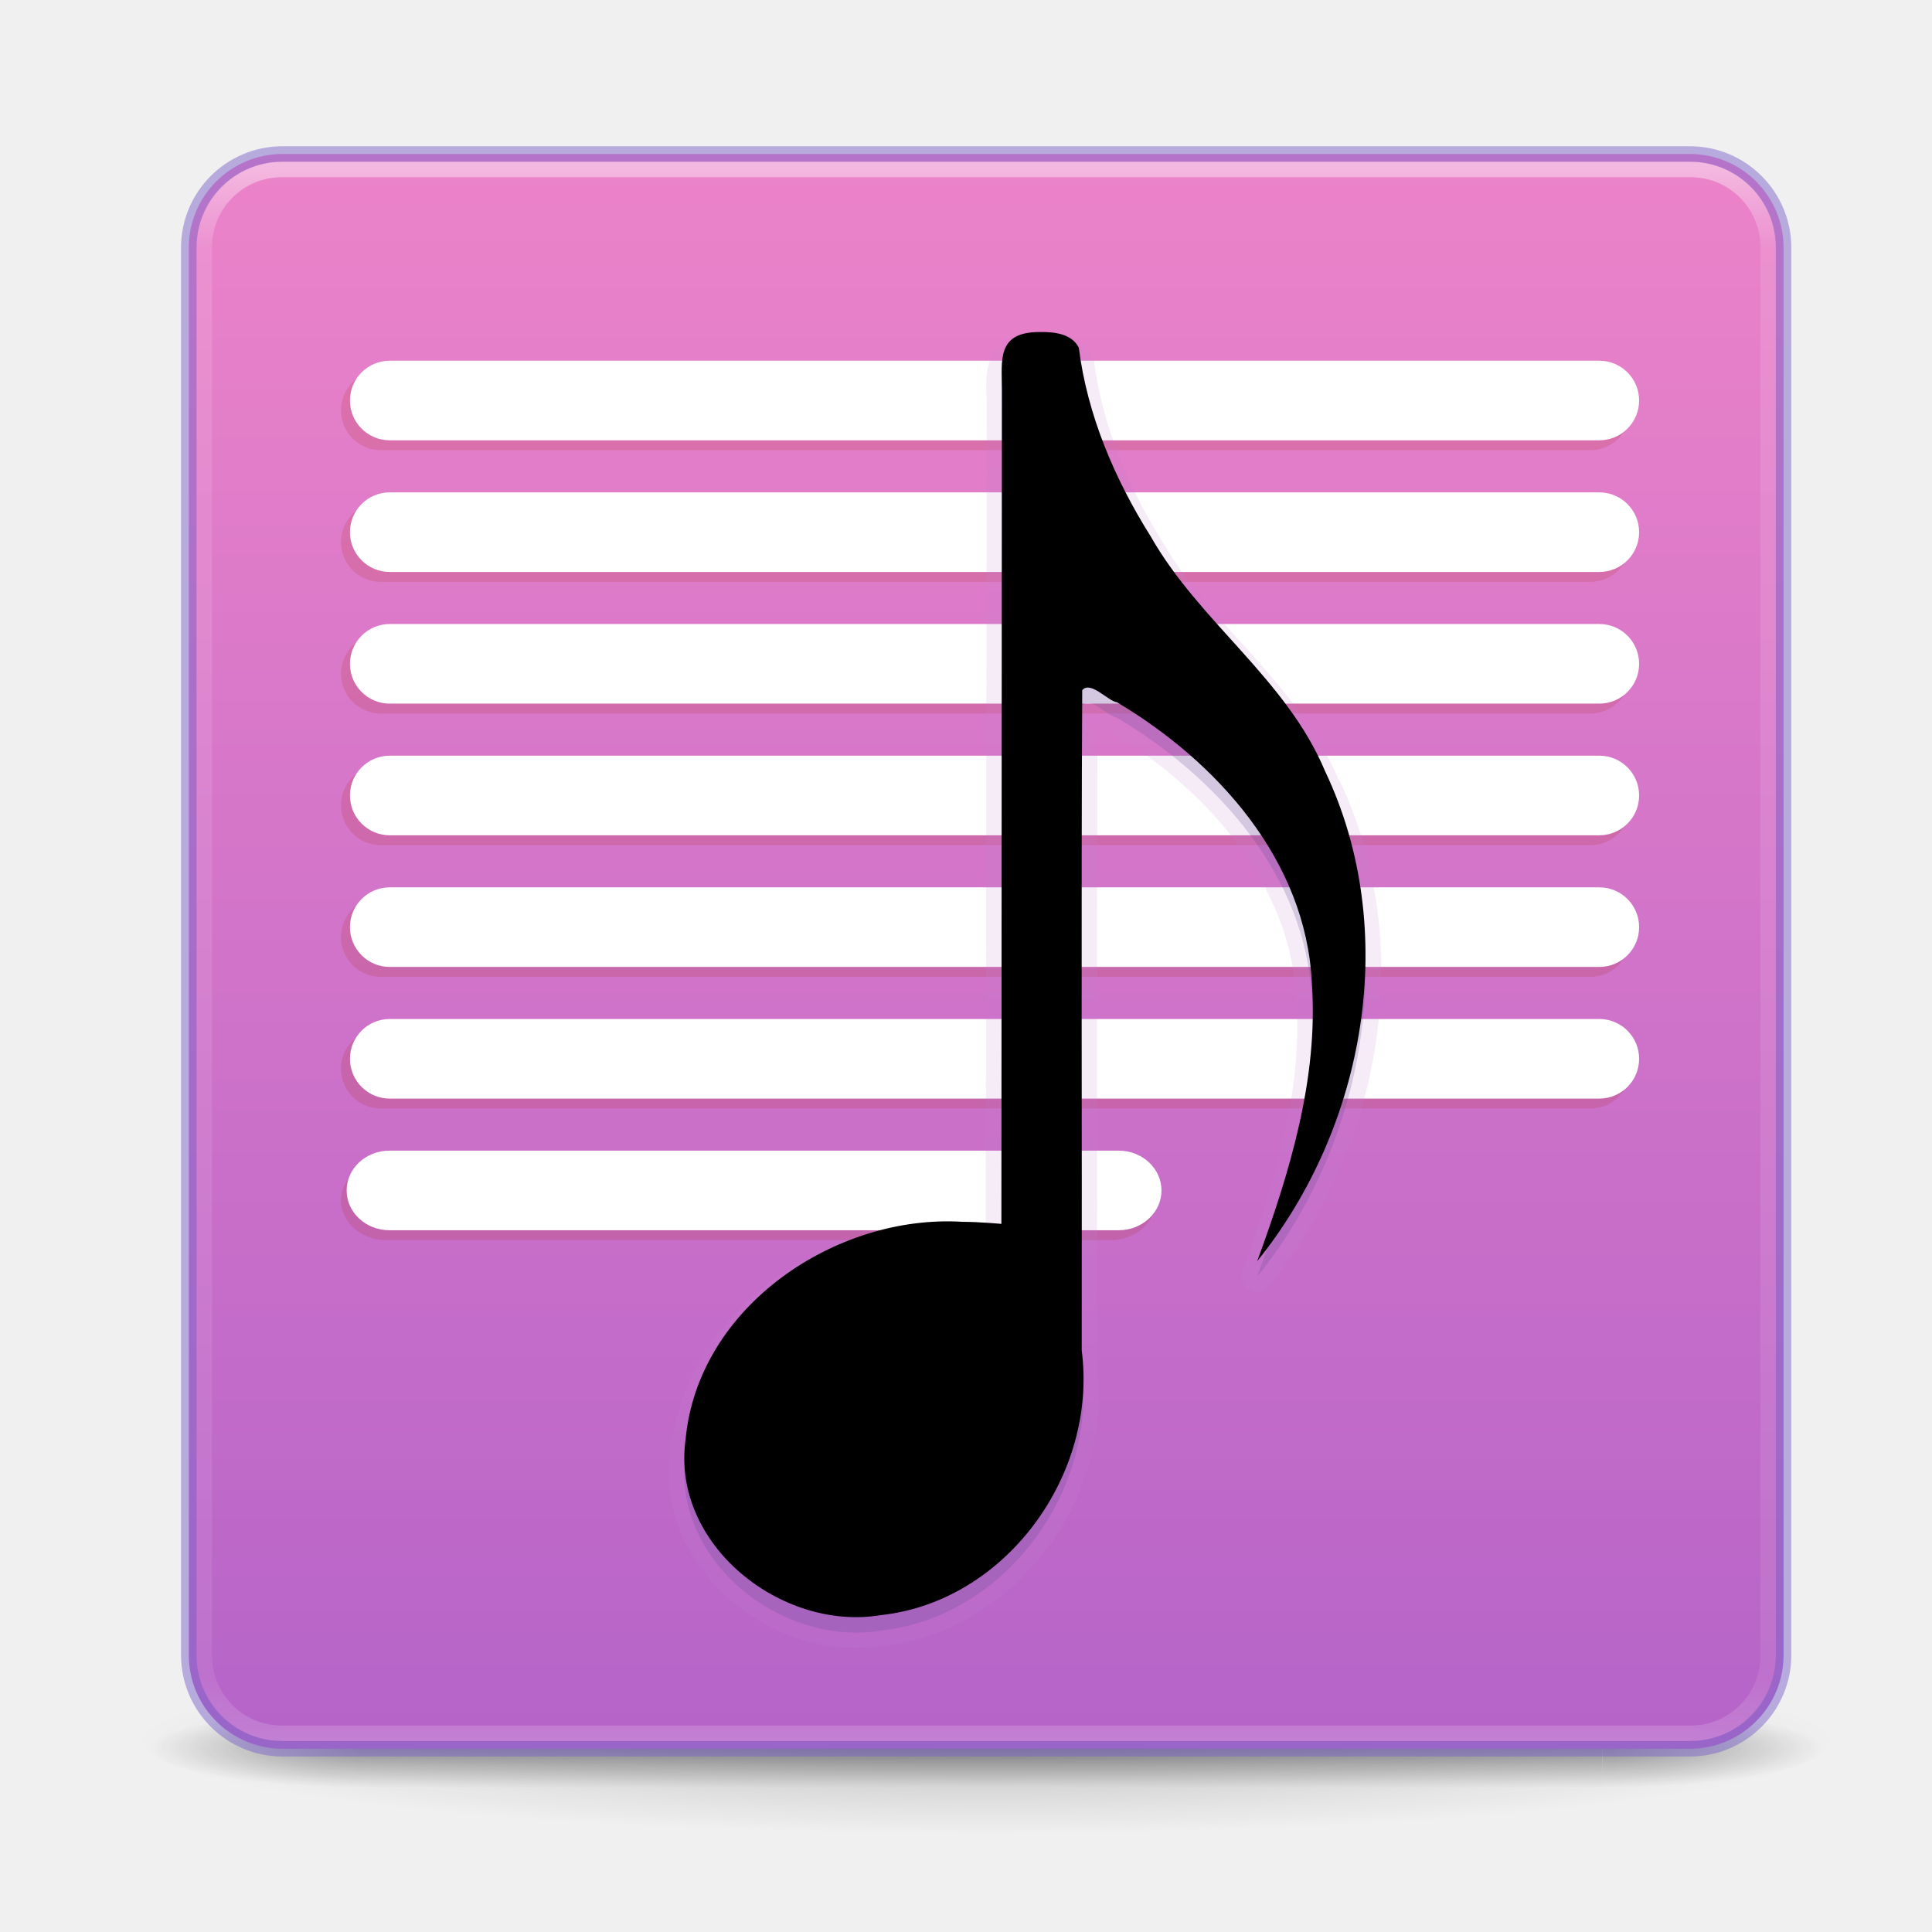
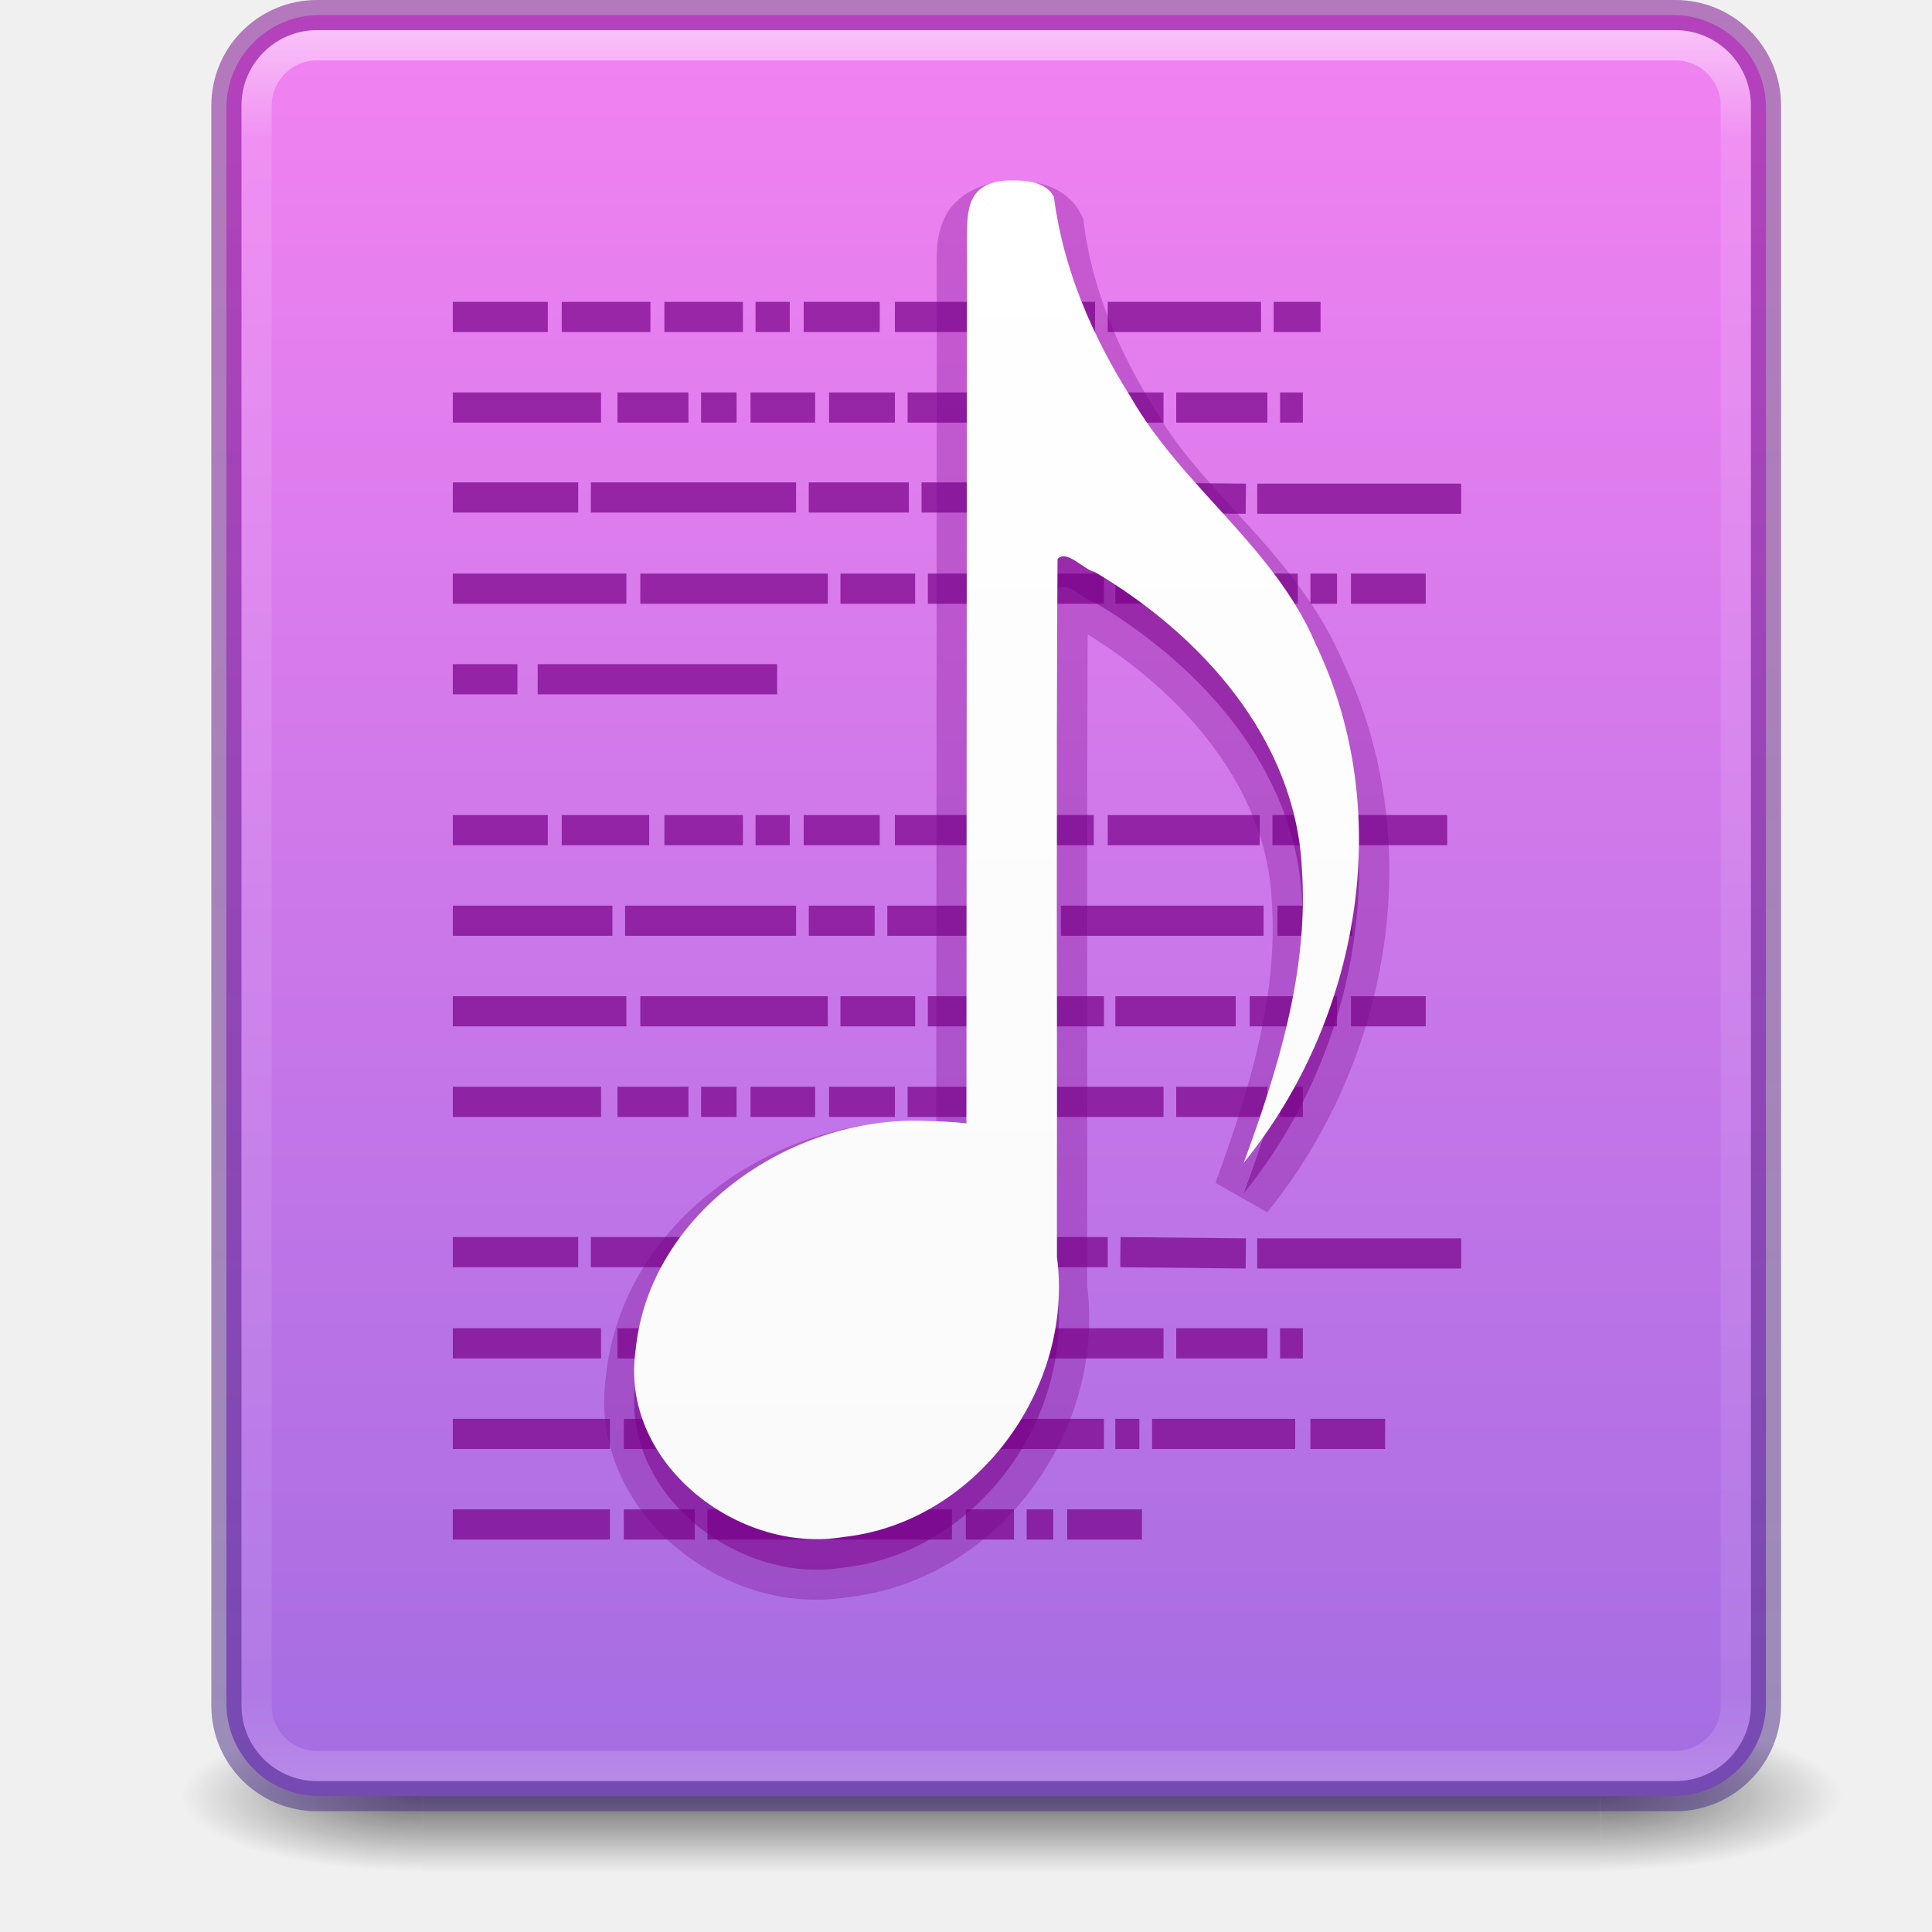
- <svg xmlns="http://www.w3.org/2000/svg" xmlns:xlink="http://www.w3.org/1999/xlink" version="1.1" width="64" height="64" id="svg3049">
-   <defs id="defs3051">
-     <linearGradient id="linearGradient897">
-       <stop id="stop893" style="stop-color:#ec83c9;stop-opacity:1" offset="0" />
-       <stop id="stop895" style="stop-color:#b664c9;stop-opacity:1" offset="1" />
+ <svg xmlns="http://www.w3.org/2000/svg" xmlns:xlink="http://www.w3.org/1999/xlink" version="1.1" id="svg2" height="64" width="64">
+   <defs id="defs4">
+     <linearGradient id="linearGradient902">
+       <stop style="stop-color:#770087;stop-opacity:1;" offset="0" id="stop898" />
+       <stop style="stop-color:#452981;stop-opacity:1" offset="1" id="stop900" />
    </linearGradient>
-     <linearGradient id="linearGradient3924">
-       <stop id="stop3926" style="stop-color:#ffffff;stop-opacity:1" offset="0" />
-       <stop id="stop3928" style="stop-color:#ffffff;stop-opacity:0.235" offset="0.063" />
-       <stop id="stop3930" style="stop-color:#ffffff;stop-opacity:0.157" offset="0.951" />
-       <stop id="stop3932" style="stop-color:#ffffff;stop-opacity:0.392" offset="1" />
+     <linearGradient id="linearGradient899">
+       <stop offset="0" style="stop-color:#f282f1;stop-opacity:1" id="stop895" />
+       <stop offset="1" style="stop-color:#a56de2;stop-opacity:1" id="stop897" />
    </linearGradient>
-     <linearGradient id="linearGradient3688-166-749-5">
-       <stop id="stop2883-0" style="stop-color:#181818;stop-opacity:1" offset="0" />
-       <stop id="stop2885-5" style="stop-color:#181818;stop-opacity:0" offset="1" />
+     <linearGradient id="linearGradient916">
+       <stop offset="0" style="stop-color:#ffffff;stop-opacity:1" id="stop912" />
+       <stop offset="1" style="stop-color:#fafafa;stop-opacity:1" id="stop914" />
    </linearGradient>
-     <linearGradient id="linearGradient3688-464-309-8">
-       <stop id="stop2889-9" style="stop-color:#181818;stop-opacity:1" offset="0" />
-       <stop id="stop2891-4" style="stop-color:#181818;stop-opacity:0" offset="1" />
+     <linearGradient id="linearGradient6420">
+       <stop id="stop6422" offset="0" style="stop-color:#000000;stop-opacity:1;" />
+       <stop id="stop6424" offset="1" style="stop-color:#000000;stop-opacity:0;" />
    </linearGradient>
-     <linearGradient id="linearGradient3702-501-757-0">
-       <stop id="stop2895-0" style="stop-color:#181818;stop-opacity:0" offset="0" />
-       <stop id="stop2897-2" style="stop-color:#181818;stop-opacity:1" offset="0.5" />
-       <stop id="stop2899-6" style="stop-color:#181818;stop-opacity:0" offset="1" />
+     <linearGradient id="linearGradient6307">
+       <stop id="stop6309" offset="0" style="stop-color:#cc0000;stop-opacity:1;" />
+       <stop id="stop6311" offset="1" style="stop-color:#cc0000;stop-opacity:0;" />
    </linearGradient>
-     <linearGradient id="linearGradient3811">
-       <stop id="stop3813" style="stop-color:#000000;stop-opacity:1" offset="0" />
-       <stop id="stop3815" style="stop-color:#000000;stop-opacity:0" offset="1" />
+     <linearGradient y2="42.728" x2="16.806" y1="20.62" x1="16.806" gradientTransform="matrix(2.265666,0,0,2.635571,-3.988897,-53.47955)" gradientUnits="userSpaceOnUse" id="linearGradient4610" xlink:href="#linearGradient4035" />
+     <linearGradient id="linearGradient4035">
+       <stop offset="0" style="stop-color:#ffffff;stop-opacity:1" id="stop4037" />
+       <stop offset="0.056" style="stop-color:#ffffff;stop-opacity:0.235" id="stop4039" />
+       <stop offset="0.944" style="stop-color:#ffffff;stop-opacity:0.157" id="stop4041" />
+       <stop offset="1" style="stop-color:#ffffff;stop-opacity:0.392" id="stop4043" />
    </linearGradient>
-     <radialGradient xlink:href="#linearGradient3688-166-749-5" id="radialGradient3946" gradientUnits="userSpaceOnUse" gradientTransform="matrix(2.003784,0,0,1.4,27.98813,-17.4)" cx="4.993" cy="43.5" fx="4.993" fy="43.5" r="2.5" />
-     <radialGradient xlink:href="#linearGradient3688-464-309-8" id="radialGradient3948" gradientUnits="userSpaceOnUse" gradientTransform="matrix(2.003784,0,0,1.4,-20.01187,-104.4)" cx="4.993" cy="43.5" fx="4.993" fy="43.5" r="2.5" />
-     <linearGradient xlink:href="#linearGradient3702-501-757-0" id="linearGradient3950" gradientUnits="userSpaceOnUse" x1="25.058" y1="47.028" x2="25.058" y2="39.999" />
-     <linearGradient xlink:href="#linearGradient3924" id="linearGradient3965" gradientUnits="userSpaceOnUse" gradientTransform="matrix(1.400098,0,0,1.400098,-0.9337859,-2.086853)" x1="24" y1="5" x2="24" y2="43" />
-     <radialGradient xlink:href="#linearGradient3811" id="radialGradient3976" gradientUnits="userSpaceOnUse" gradientTransform="matrix(0.7982846,0,0,0.08708559,35.88467,49.53405)" cx="-4.029" cy="93.468" fx="-4.029" fy="93.468" r="35.338" />
-     <linearGradient xlink:href="#linearGradient897" id="linearGradient891" x1="66.997" y1="15.857" x2="66.997" y2="117.81" gradientUnits="userSpaceOnUse" gradientTransform="matrix(0.512907,0,0,0.512907,-0.1574922,-2.850223)" />
+     <linearGradient id="linearGradient3688-166-749-654">
+       <stop offset="0" style="stop-color:#181818;stop-opacity:1" id="stop3088" />
+       <stop offset="1" style="stop-color:#181818;stop-opacity:0" id="stop3090" />
+     </linearGradient>
+     <linearGradient id="linearGradient3688-464-309-604">
+       <stop offset="0" style="stop-color:#181818;stop-opacity:1" id="stop3094" />
+       <stop offset="1" style="stop-color:#181818;stop-opacity:0" id="stop3096" />
+     </linearGradient>
+     <linearGradient id="linearGradient3702-501-757-795">
+       <stop offset="0" style="stop-color:#181818;stop-opacity:0" id="stop3100" />
+       <stop offset="0.5" style="stop-color:#181818;stop-opacity:1" id="stop3102" />
+       <stop offset="1" style="stop-color:#181818;stop-opacity:0" id="stop3104" />
+     </linearGradient>
+     <radialGradient r="2.5" fy="43.5" fx="4.996" cy="43.5" cx="4.996" gradientTransform="matrix(3.206054,2.6349059e-7,-8.2185947e-8,1.000008,36.98101,15.99962)" gradientUnits="userSpaceOnUse" id="radialGradient4730" xlink:href="#linearGradient3688-166-749-654" />
+     <radialGradient r="2.5" fy="43.5" fx="4.993" cy="43.5" cx="4.993" gradientTransform="matrix(3.163875,0,0,0.9999999,-29.70299,-103.0001)" gradientUnits="userSpaceOnUse" id="radialGradient4732" xlink:href="#linearGradient3688-464-309-604" />
+     <linearGradient y2="39.999" x2="25.058" y1="47.028" x1="25.058" gradientTransform="matrix(1.392857,0,0,0.7142856,-0.0214163,28.42862)" gradientUnits="userSpaceOnUse" id="linearGradient4734" xlink:href="#linearGradient3702-501-757-795" />
+     <linearGradient gradientTransform="translate(0,-988.3622)" gradientUnits="userSpaceOnUse" y2="1047.862" x2="33" y1="988.862" x1="33" id="linearGradient4899" xlink:href="#linearGradient3994-617-9-9" />
+     <linearGradient y2="42.728" x2="16.806" y1="20.62" x1="16.806" gradientTransform="matrix(1.895762,0,0,2.265667,2.050107,-41.76312)" gradientUnits="userSpaceOnUse" id="linearGradient4939" xlink:href="#linearGradient6420" />
+     <linearGradient id="linearGradient2867-449-88-871-390-598-476-591-434-148-57-177-8-3-3-6-4-8-8-8-5-7">
+       <stop offset="0" style="stop-color:#505050;stop-opacity:1" id="stop3750-1-0-7-6-6-1-3-9-3-9" />
+       <stop offset="0.262" style="stop-color:#2b2b2b;stop-opacity:1" id="stop3752-3-7-4-0-32-8-923-0-7-0" />
+       <stop offset="0.705" style="stop-color:#0a0a0a;stop-opacity:1" id="stop3754-1-8-5-2-7-6-7-1-9-1" />
+       <stop offset="1" style="stop-color:#000000;stop-opacity:1" id="stop3756-1-6-2-6-6-1-96-6-0-1" />
+     </linearGradient>
+     <radialGradient xlink:href="#linearGradient2867-449-88-871-390-598-476-591-434-148-57-177-8-3-3-6-4-8-8-8-5-7" id="radialGradient5299" gradientUnits="userSpaceOnUse" gradientTransform="matrix(0,11.95263,-12.3722,0,157.1077,-104.5452)" cx="7.118" cy="9.957" fx="7.118" fy="9.957" r="12.672" />
+     <linearGradient id="linearGradient3600">
+       <stop offset="0" style="stop-color:#f4f4f4;stop-opacity:1" id="stop3602" />
+       <stop offset="1" style="stop-color:#dbdbdb;stop-opacity:1" id="stop3604" />
+     </linearGradient>
+     <linearGradient id="linearGradient3029">
+       <stop offset="0" style="stop-color:#ffffff;stop-opacity:1" id="stop3031" />
+       <stop offset="0.015" style="stop-color:#ffffff;stop-opacity:0.235" id="stop3033" />
+       <stop offset="0.985" style="stop-color:#ffffff;stop-opacity:0.157" id="stop3035" />
+       <stop offset="1" style="stop-color:#ffffff;stop-opacity:0.392" id="stop3037" />
+     </linearGradient>
+     <linearGradient gradientTransform="translate(7.017904,992.3121)" gradientUnits="userSpaceOnUse" xlink:href="#linearGradient3104-5" id="linearGradient3052" y2="3.364" x2="22.004" y1="47.813" x1="22.004" />
+     <linearGradient id="linearGradient3104-5">
+       <stop offset="0" style="stop-color:#aaaaaa;stop-opacity:1" id="stop3106-2" />
+       <stop offset="1" style="stop-color:#c8c8c8;stop-opacity:1" id="stop3108-5" />
+     </linearGradient>
+     <linearGradient xlink:href="#linearGradient3600" id="linearGradient5477" gradientUnits="userSpaceOnUse" gradientTransform="matrix(0.9714263,0,0,0.9125857,9.685767,995.0599)" x1="25.132" y1="0.985" x2="25.132" y2="47.013" />
+     <linearGradient y2="42.111" x2="24" y1="5.564" x1="24" gradientTransform="matrix(0.8918919,0,0,1.108109,11.5946,991.7645)" gradientUnits="userSpaceOnUse" id="linearGradient5522" xlink:href="#linearGradient3029" />
+     <linearGradient gradientTransform="translate(0,-988.3622)" gradientUnits="userSpaceOnUse" y2="991.362" x2="33" y1="1045.362" x1="33" id="linearGradient6426" xlink:href="#linearGradient4035" />
+     <linearGradient id="linearGradient3994-617-9-9">
+       <stop offset="0" style="stop-color:#fafafa;stop-opacity:1" id="stop4324-9-7" />
+       <stop offset="1" style="stop-color:#d4d4d4;stop-opacity:1" id="stop4326-1-1" />
+     </linearGradient>
+     <linearGradient gradientTransform="matrix(1,0,0,1.399999,0,-1388.506)" y2="1015.362" x2="32" y1="1017.87" x1="32" spreadMethod="reflect" gradientUnits="userSpaceOnUse" id="linearGradient3097" xlink:href="#linearGradient6307" />
+     <linearGradient x1="38.66" y1="5.848" x2="38.66" y2="46.23" id="linearGradient3381-5-4" xlink:href="#linearGradient3924-2-2-5-8" gradientUnits="userSpaceOnUse" gradientTransform="matrix(1.432432,0,0,1.436283,-7.37838,-7.399552)" />
+     <linearGradient id="linearGradient3924-2-2-5-8">
+       <stop id="stop3926-9-4-9-6" style="stop-color:#ffffff;stop-opacity:1" offset="0" />
+       <stop id="stop3928-9-8-6-5" style="stop-color:#ffffff;stop-opacity:0.235" offset="0.063" />
+       <stop id="stop3930-3-5-1-7" style="stop-color:#ffffff;stop-opacity:0.157" offset="0.951" />
+       <stop id="stop3932-8-0-4-8" style="stop-color:#ffffff;stop-opacity:0.392" offset="1" />
+     </linearGradient>
+     <linearGradient x1="161.977" y1="10.027" x2="161.977" y2="55.027" id="linearGradient5809" xlink:href="#linearGradient916" gradientUnits="userSpaceOnUse" gradientTransform="translate(-129.9774,-4.027002)" />
    <linearGradient id="linearGradient5803">
-       <stop id="stop5805" style="stop-color:#fff5ef;stop-opacity:1" offset="0" />
-       <stop id="stop5807" style="stop-color:#fef8dd;stop-opacity:1" offset="1" />
+       <stop id="stop5805" style="stop-color:#e569de;stop-opacity:1" offset="0" />
+       <stop id="stop5807" style="stop-color:#af1cc4;stop-opacity:1" offset="1" />
    </linearGradient>
-     <linearGradient x1="167.983" y1="8.508" x2="167.983" y2="54.78" id="linearGradient5228-5" xlink:href="#linearGradient5803" gradientUnits="userSpaceOnUse" gradientTransform="matrix(1.832495,0,0,1.843915,-232.1758,8.558593)" />
+     <linearGradient x1="22.004" y1="47.813" x2="22.004" y2="3.364" id="linearGradient3072" xlink:href="#linearGradient3104-5" gradientUnits="userSpaceOnUse" gradientTransform="matrix(1.342857,0,0,1.34074,-2.433093,-5.25203)" />
+     <linearGradient x1="161.977" y1="10.027" x2="161.977" y2="55.027" id="linearGradient5809-3" xlink:href="#linearGradient5803" gradientUnits="userSpaceOnUse" gradientTransform="translate(-150.9831,-10.00165)" />
+     <linearGradient xlink:href="#linearGradient899" id="linearGradient910" gradientUnits="userSpaceOnUse" gradientTransform="translate(-129.9774,-4.027002)" x1="161.977" y1="5.152" x2="161.977" y2="63.027" />
+     <linearGradient xlink:href="#linearGradient902" id="linearGradient904" x1="32" y1="0" x2="32" y2="60" gradientUnits="userSpaceOnUse" />
  </defs>
-   <path style="color:#000000;display:inline;overflow:visible;visibility:visible;opacity:0.2;fill:url(#radialGradient3976);fill-opacity:1;fill-rule:nonzero;stroke:none;stroke-width:0.513;marker:none;enable-background:accumulate" id="path3041" d="m 60.878,57.674 a 28.21,3.077 0 0 1 -56.42,0 28.21,3.077 0 1 1 56.42,0 z" />
-   <g style="display:inline" id="g2036" transform="matrix(1.384848,0,0,0.2849486,-0.5678217,45.81988)">
-     <g style="opacity:0.4" id="g3712" transform="matrix(1.052632,0,0,1.285713,-1.263158,-13.42854)">
-       <rect style="fill:url(#radialGradient3946);fill-opacity:1;stroke:none" id="rect2801" y="40" x="38" height="7" width="5" />
-       <rect style="fill:url(#radialGradient3948);fill-opacity:1;stroke:none" id="rect3696" transform="scale(-1)" y="-47" x="-10" height="7" width="5" />
-       <rect style="fill:url(#linearGradient3950);fill-opacity:1;stroke:none" id="rect3700" y="40" x="10" height="7" width="28" />
-     </g>
+   <g id="g981">
+     <rect width="8" height="5" x="53" y="57" id="rect2801" style="opacity:0.6;fill:url(#radialGradient4730);fill-opacity:1;stroke:none" />
+     <rect width="8" height="5" x="-14" y="-62" transform="scale(-1)" id="rect3696" style="opacity:0.6;fill:url(#radialGradient4732);fill-opacity:1;stroke:none" />
+     <rect width="39" height="5" x="14" y="57" id="rect3700" style="opacity:0.6;fill:url(#linearGradient4734);fill-opacity:1;stroke:none" />
  </g>
-   <rect style="color:#000000;display:inline;overflow:visible;visibility:visible;fill:url(#linearGradient891);fill-opacity:1;fill-rule:nonzero;stroke:none;stroke-width:0.513;marker:none;enable-background:accumulate" id="rect5505-21-3" y="5.101" x="6.254" ry="3.105" rx="3.105" height="52.829" width="52.829" />
-   <g id="g2278" transform="matrix(0.512907,0,0,0.512907,0.3357772,-2.850222)">
-     <rect ry="2.571" y="29.493" x="21.368" height="5.141" width="83.261" id="rect1454-3" style="opacity:0.15;fill:#a62100;fill-opacity:1;stroke:none;stroke-width:1.18;stroke-linecap:round;stroke-linejoin:round;stroke-miterlimit:4;stroke-dasharray:none;stroke-opacity:1" />
-     <rect ry="2.571" y="28.854" x="21.947" height="5.141" width="83.261" id="rect1454" style="fill:#ffffff;fill-opacity:1;stroke:none;stroke-width:1.18;stroke-linecap:round;stroke-linejoin:round;stroke-miterlimit:4;stroke-dasharray:none;stroke-opacity:1" />
-   </g>
-   <rect style="opacity:0.5;fill:none;stroke:url(#linearGradient3965);stroke-width:0.513;stroke-linecap:round;stroke-linejoin:round;stroke-miterlimit:4;stroke-dasharray:none;stroke-dashoffset:0;stroke-opacity:1" id="rect6741-7" y="5.614" x="6.767" ry="2.565" rx="2.565" height="51.804" width="51.804" />
-   <g transform="matrix(0.3241845,0,0,0.512907,4.368389,23.31743)" id="g2278-27">
-     <rect ry="2.571" y="29.493" x="21.368" height="5.141" width="83.261" id="rect1454-3-0" style="opacity:0.15;fill:#a62100;fill-opacity:1;stroke:none;stroke-width:1.18;stroke-linecap:round;stroke-linejoin:round;stroke-miterlimit:4;stroke-dasharray:none;stroke-opacity:1" rx="4.636" />
-     <rect ry="2.571" y="28.854" x="21.947" height="5.141" width="83.261" id="rect1454-9" style="fill:#ffffff;fill-opacity:1;stroke:none;stroke-width:1.18;stroke-linecap:round;stroke-linejoin:round;stroke-miterlimit:4;stroke-dasharray:none;stroke-opacity:1" rx="4.378" />
-   </g>
-   <rect style="color:#000000;display:inline;overflow:visible;visibility:visible;opacity:0.5;fill:none;stroke:#7d65c9;stroke-width:0.513;stroke-linecap:round;stroke-linejoin:round;stroke-miterlimit:4;stroke-dasharray:none;stroke-dashoffset:0;stroke-opacity:1;marker:none;enable-background:accumulate" id="rect5505-21-3-1" y="5.101" x="6.254" ry="3.105" rx="3.105" height="52.829" width="52.829" />
-   <g transform="matrix(0.512907,0,0,0.512907,0.3357772,10.2336)" id="g2278-2">
-     <rect ry="2.571" y="29.493" x="21.368" height="5.141" width="83.261" id="rect1454-3-9" style="opacity:0.15;fill:#a62100;fill-opacity:1;stroke:none;stroke-width:1.18;stroke-linecap:round;stroke-linejoin:round;stroke-miterlimit:4;stroke-dasharray:none;stroke-opacity:1" />
-     <rect ry="2.571" y="28.854" x="21.947" height="5.141" width="83.261" id="rect1454-1" style="fill:#ffffff;fill-opacity:1;stroke:none;stroke-width:1.18;stroke-linecap:round;stroke-linejoin:round;stroke-miterlimit:4;stroke-dasharray:none;stroke-opacity:1" />
-   </g>
-   <g transform="matrix(0.512907,0,0,0.512907,0.3357772,5.872327)" id="g2278-3">
-     <rect ry="2.571" y="29.493" x="21.368" height="5.141" width="83.261" id="rect1454-3-5" style="opacity:0.15;fill:#a62100;fill-opacity:1;stroke:none;stroke-width:1.18;stroke-linecap:round;stroke-linejoin:round;stroke-miterlimit:4;stroke-dasharray:none;stroke-opacity:1" />
-     <rect ry="2.571" y="28.854" x="21.947" height="5.141" width="83.261" id="rect1454-6" style="fill:#ffffff;fill-opacity:1;stroke:none;stroke-width:1.18;stroke-linecap:round;stroke-linejoin:round;stroke-miterlimit:4;stroke-dasharray:none;stroke-opacity:1" />
-   </g>
-   <g transform="matrix(0.512907,0,0,0.512907,0.3357772,1.511055)" id="g2278-6">
-     <rect ry="2.571" y="29.493" x="21.368" height="5.141" width="83.261" id="rect1454-3-7" style="opacity:0.15;fill:#a62100;fill-opacity:1;stroke:none;stroke-width:1.18;stroke-linecap:round;stroke-linejoin:round;stroke-miterlimit:4;stroke-dasharray:none;stroke-opacity:1" />
-     <rect ry="2.571" y="28.854" x="21.947" height="5.141" width="83.261" id="rect1454-5" style="fill:#ffffff;fill-opacity:1;stroke:none;stroke-width:1.18;stroke-linecap:round;stroke-linejoin:round;stroke-miterlimit:4;stroke-dasharray:none;stroke-opacity:1" />
-   </g>
-   <g transform="matrix(0.512907,0,0,0.512907,0.3357772,14.59488)" id="g2278-2-6">
-     <rect ry="2.571" y="29.493" x="21.368" height="5.141" width="83.261" id="rect1454-3-9-1" style="opacity:0.15;fill:#a62100;fill-opacity:1;stroke:none;stroke-width:1.18;stroke-linecap:round;stroke-linejoin:round;stroke-miterlimit:4;stroke-dasharray:none;stroke-opacity:1" />
-     <rect ry="2.571" y="28.854" x="21.947" height="5.141" width="83.261" id="rect1454-1-8" style="fill:#ffffff;fill-opacity:1;stroke:none;stroke-width:1.18;stroke-linecap:round;stroke-linejoin:round;stroke-miterlimit:4;stroke-dasharray:none;stroke-opacity:1" />
-   </g>
-   <g transform="matrix(0.512907,0,0,0.512907,0.3357772,18.95615)" id="g2278-2-7">
-     <rect ry="2.571" y="29.493" x="21.368" height="5.141" width="83.261" id="rect1454-3-9-9" style="opacity:0.15;fill:#a62100;fill-opacity:1;stroke:none;stroke-width:1.18;stroke-linecap:round;stroke-linejoin:round;stroke-miterlimit:4;stroke-dasharray:none;stroke-opacity:1" />
-     <rect ry="2.571" y="28.854" x="21.947" height="5.141" width="83.261" id="rect1454-1-2" style="fill:#ffffff;fill-opacity:1;stroke:none;stroke-width:1.18;stroke-linecap:round;stroke-linejoin:round;stroke-miterlimit:4;stroke-dasharray:none;stroke-opacity:1" />
-   </g>
-   <path style="color:#000000;display:inline;overflow:visible;visibility:visible;opacity:0.15;fill:#c27ed2;fill-opacity:1;fill-rule:nonzero;stroke:none;stroke-width:0.513;marker:none;enable-background:accumulate" id="path5395" d="m 34.432,10.999 c -0.415,0 -0.769,0.076 -1.058,0.24 -0.289,0.165 -0.481,0.421 -0.577,0.689 -0.193,0.535 -0.112,1.056 -0.112,1.507 l -0.032,27.072 c -0.257,-0.018 -0.407,-0.03 -0.737,-0.032 -0.014,-7.5e-5 -0.018,0 -0.032,0 -4.436,-0.256 -9.224,2.937 -9.681,7.646 -7.68e-4,0.005 7.7e-4,0.011 0,0.016 -0.266,1.936 0.634,3.695 2.004,4.873 1.366,1.174 3.214,1.795 5.017,1.507 v 0.016 c 0.012,-10e-4 0.02,-0.015 0.032,-0.016 4.402,-0.492 7.62,-4.869 7.085,-9.264 3.3e-5,-0.021 -3.4e-5,-0.043 0,-0.064 0.011,-7.056 -0.019,-14.127 0.016,-21.173 0.035,0.024 0.059,0.04 0.096,0.064 0.072,0.046 0.189,0.087 0.289,0.128 3.222,1.918 6.016,5.069 6.203,8.896 0.209,3.048 -0.711,6.084 -1.779,9.008 a 0.511,0.511 0 0 0 0.882,0.497 C 45.763,38.002 46.966,31.309 44.369,25.841 h -0.016 C 42.991,22.621 40.094,20.721 38.567,18.035 a 0.511,0.511 0 0 0 -0.016,-0.016 C 37.388,16.168 36.515,14.105 36.243,11.96 a 0.511,0.511 0 0 0 -0.048,-0.16 C 36.006,11.423 35.647,11.192 35.329,11.095 35.012,10.998 34.713,10.996 34.464,10.999 Z" />
-   <path style="color:#000000;display:inline;overflow:visible;visibility:visible;opacity:0.3;fill:#5b4b8f;fill-opacity:0.733;fill-rule:nonzero;stroke:none;stroke-width:0.513;marker:none;enable-background:accumulate" id="path7249-8-0-3-6-1-6-8-6" d="m 34.432,11.512 c -1.434,0 -1.242,0.954 -1.242,1.926 l -0.017,27.618 c 0,0 -0.746,-0.069 -1.296,-0.069 -4.18,-0.256 -8.747,2.794 -9.165,7.195 -0.492,3.499 3.182,6.379 6.459,5.835 4.129,-0.441 7.2,-4.634 6.662,-8.773 0.012,-7.288 -0.023,-14.585 0.017,-21.868 0.281,-0.324 0.856,0.366 1.152,0.4 3.32,1.977 6.258,5.237 6.456,9.297 0.218,3.172 -0.736,6.276 -1.811,9.217 C 45.246,37.832 46.398,31.329 43.898,26.064 42.619,23.008 39.734,21.124 38.12,18.285 36.928,16.388 36.02,14.27 35.737,12.031 35.503,11.564 34.919,11.507 34.464,11.512 Z" />
-   <path style="opacity:1;fill:#000000;fill-opacity:1;stroke:none;stroke-width:0.513" id="path7249-8-0-3-6-1-6-8" d="m 34.432,10.999 c -1.434,0 -1.242,0.954 -1.242,1.926 l -0.017,27.618 c 0,0 -0.746,-0.069 -1.296,-0.069 -4.18,-0.256 -8.747,2.794 -9.165,7.195 -0.492,3.499 3.182,6.379 6.459,5.835 4.129,-0.441 7.2,-4.634 6.662,-8.773 0.012,-7.288 -0.023,-14.585 0.017,-21.868 0.281,-0.324 0.856,0.366 1.152,0.4 3.32,1.977 6.258,5.237 6.456,9.297 0.218,3.172 -0.736,6.276 -1.811,9.217 3.599,-4.458 4.751,-10.961 2.25,-16.226 C 42.619,22.495 39.734,20.611 38.12,17.772 36.928,15.875 36.02,13.758 35.737,11.518 35.503,11.051 34.919,10.994 34.464,10.999 Z" />
+   <rect style="opacity:1;vector-effect:none;fill:url(#linearGradient910);fill-opacity:1;stroke:none;stroke-width:1;stroke-linecap:butt;stroke-linejoin:miter;stroke-miterlimit:4;stroke-dasharray:none;stroke-dashoffset:0;stroke-opacity:1" id="rect4897" y="0.5" x="7.5" ry="3.078" rx="3.078" height="59" width="51" />
+   <path style="opacity:0.7;fill:none;stroke:#770087;stroke-width:1px;stroke-linecap:butt;stroke-linejoin:miter;stroke-opacity:1" id="path3475" d="m 15,10.5 h 3.147 z m 3.609,0 h 2.937 z m 3.399,0 h 2.602 z m 3.021,0 h 1.133 z m 1.595,0 h 2.518 z m 3.021,0 h 6.63 z m 7.05,0 h 5.078 z m 5.497,0 h 1.553 z M 15,13.5 h 4.91 z m 5.455,0 h 2.35 z m 2.77,0 h 1.175 z m 1.637,0 h 2.14 z m 2.602,0 h 2.182 z m 2.602,0 h 3.483 z m 3.945,0 h 4.532 z m 4.952,0 h 3.021 z m 3.441,0 h 0.755 z M 15,16.479 h 4.154 z m 4.574,0 h 6.798 z m 7.218,0 h 3.315 z m 3.735,0 h 3.105 z m 3.525,0 h 2.644 z m 3.063,0 4.154,0.042 z m 4.532,0.042 h 6.756 z M 15,19.5 h 5.749 z m 6.211,0 h 6.211 z m 6.63,0 h 2.476 z m 2.896,0 h 5.833 z m 6.211,0 h 3.987 z m 4.448,0 h 1.595 z m 2.014,0 h 0.881 z m 1.343,0 h 2.476 z M 15,22.5 h 2.14 z m 2.812,0 h 7.931 z M 15,27.5 h 3.147 z m 3.609,0 h 2.896 z m 3.399,0 h 2.602 z m 3.021,0 h 1.133 z m 1.595,0 h 2.518 z m 3.021,0 h 6.588 z m 7.05,0 h 5.036 z m 5.455,0 h 1.595 z m 2.014,0 h 3.777 z M 15,30.5 h 5.287 z m 5.707,0 h 5.665 z m 6.085,0 h 2.182 z m 2.602,0 h 5.329 z m 5.749,0 h 6.714 z m 7.176,0 h 2.476 z M 15,33.5 h 5.749 z m 6.211,0 h 6.211 z m 6.63,0 h 2.476 z m 2.896,0 h 5.833 z m 6.211,0 h 3.987 z m 4.448,0 h 1.595 z m 2.014,0 h 0.881 z m 1.343,0 h 2.476 z M 15,36.5 h 4.91 z m 5.455,0 h 2.35 z m 2.77,0 h 1.175 z m 1.637,0 h 2.14 z m 2.602,0 h 2.182 z m 2.602,0 h 3.483 z m 3.945,0 h 4.532 z m 4.952,0 h 3.021 z m 3.441,0 h 0.755 z M 15,41.479 h 4.154 z m 4.574,0 h 6.798 z m 7.218,0 h 3.315 z m 3.735,0 h 3.105 z m 3.525,0 h 2.644 z m 3.063,0 4.154,0.042 z m 4.532,0.042 h 6.756 z M 15,44.5 h 4.91 z m 5.455,0 h 2.35 z m 2.77,0 h 1.175 z m 1.637,0 h 2.14 z m 2.602,0 h 2.182 z m 2.602,0 h 3.483 z m 3.945,0 h 4.532 z m 4.952,0 h 3.021 z m 3.441,0 h 0.755 z M 15,47.5 h 5.204 z m 5.665,0 h 1.637 z m 2.056,0 h 3.735 z m 4.154,0 h 5.497 z m 5.959,0 h 3.735 z m 4.112,0 h 0.797 z m 1.217,0 h 4.742 z m 5.246,0 h 2.476 z M 15,50.5 h 5.204 z m 5.665,0 h 2.35 z m 2.77,0 h 3.693 z m 4.112,0 h 3.987 z m 4.448,0 h 1.595 z m 2.014,0 h 0.881 z m 1.343,0 h 2.476 z" />
+   <path id="path931" d="m 33.523,5.986 c -0.003,0 -0.005,0.002 -0.008,0.002 h -0.002 c -0.979,0.004 -1.873,0.497 -2.209,1.199 -0.337,0.705 -0.271,1.333 -0.271,1.836 l -0.02,28.141 c -0.077,-0.003 -0.079,-0.007 -0.158,-0.008 -4.961,-0.297 -10.267,3.206 -10.789,8.484 -0.306,2.221 0.717,4.242 2.27,5.568 1.55,1.324 3.652,2.037 5.725,1.705 4.986,-0.549 8.591,-5.453 7.945,-10.391 l 0.008,0.131 c 0.012,-7.217 -0.014,-14.435 0.018,-21.639 3.212,1.988 5.915,5.096 6.098,8.818 v 0.01 0.01 c 0.215,3.109 -0.737,6.256 -1.867,9.332 l 1.715,0.975 c 4.058,-4.995 5.364,-12.232 2.529,-18.191 -1.516,-3.58 -4.637,-5.6 -6.191,-8.316 l -0.01,-0.02 -0.012,-0.018 C 37.081,11.7 36.182,9.592 35.903,7.41 l -0.021,-0.17 -0.078,-0.154 c -0.276,-0.547 -0.794,-0.846 -1.213,-0.971 -0.231,-0.069 -0.399,-0.055 -0.596,-0.07 l -0.059,-0.059 z m 2.508,14.916 c 0.055,0.012 0.047,0.037 0.115,0.045 l -0.115,-0.039 c 9e-6,-0.002 -8e-6,-0.004 0,-0.006 z" style="color:#000000;font-style:normal;font-variant:normal;font-weight:normal;font-stretch:normal;font-size:medium;line-height:normal;font-family:sans-serif;font-variant-ligatures:normal;font-variant-position:normal;font-variant-caps:normal;font-variant-numeric:normal;font-variant-alternates:normal;font-feature-settings:normal;text-indent:0;text-align:start;text-decoration:none;text-decoration-line:none;text-decoration-style:solid;text-decoration-color:#000000;letter-spacing:normal;word-spacing:normal;text-transform:none;writing-mode:lr-tb;direction:ltr;text-orientation:mixed;dominant-baseline:auto;baseline-shift:baseline;text-anchor:start;white-space:normal;shape-padding:0;clip-rule:nonzero;display:inline;overflow:visible;visibility:visible;opacity:0.3;isolation:auto;mix-blend-mode:normal;color-interpolation:sRGB;color-interpolation-filters:linearRGB;solid-color:#000000;solid-opacity:1;vector-effect:none;fill:#770087;fill-opacity:1;fill-rule:nonzero;stroke:none;stroke-width:2;stroke-linecap:butt;stroke-linejoin:miter;stroke-miterlimit:4;stroke-dasharray:none;stroke-dashoffset:0;stroke-opacity:1;color-rendering:auto;image-rendering:auto;shape-rendering:auto;text-rendering:auto;enable-background:accumulate" />
+   <path d="m 33.523,6.987 c -1.525,0 -1.491,1.009 -1.491,2.036 l -0.019,29.202 c 0,0 -0.623,-0.073 -1.209,-0.073 -4.447,-0.271 -9.306,2.954 -9.751,7.608 -0.524,3.7 3.386,6.745 6.872,6.169 4.393,-0.467 7.661,-4.899 7.088,-9.276 0.012,-7.706 -0.025,-15.422 0.019,-23.122 0.299,-0.343 0.91,0.387 1.226,0.423 3.533,2.09 6.658,5.537 6.869,9.83 0.232,3.354 -0.784,6.636 -1.926,9.746 3.829,-4.713 5.055,-11.589 2.394,-17.156 -1.361,-3.232 -4.43,-5.223 -6.148,-8.225 -1.268,-2.006 -2.233,-4.245 -2.535,-6.613 -0.249,-0.494 -0.904,-0.554 -1.388,-0.549 z" id="path927" style="opacity:0.5;fill:#770087;fill-opacity:1;stroke:none" />
+   <path style="opacity:1;fill:url(#linearGradient5809);fill-opacity:1;stroke:none" id="path7249-8-0-3-6-1-6" d="m 33.523,5.975 c -1.525,0 -1.491,1.009 -1.491,2.036 l -0.019,29.202 c 0,0 -0.623,-0.073 -1.209,-0.073 -4.447,-0.271 -9.306,2.954 -9.751,7.608 -0.524,3.7 3.386,6.745 6.872,6.169 4.393,-0.467 7.661,-4.899 7.088,-9.276 0.012,-7.706 -0.025,-15.422 0.019,-23.122 0.299,-0.343 0.91,0.387 1.226,0.423 3.533,2.09 6.658,5.537 6.869,9.83 0.232,3.354 -0.784,6.636 -1.926,9.746 3.829,-4.713 5.055,-11.589 2.394,-17.156 -1.361,-3.232 -4.43,-5.223 -6.148,-8.225 -1.268,-2.006 -2.233,-4.245 -2.535,-6.613 -0.249,-0.494 -0.904,-0.554 -1.388,-0.549 z" />
+   <rect width="51" height="59" rx="3" ry="3" x="7.5" y="0.5" id="rect3993" style="opacity:0.5;fill:none;stroke:url(#linearGradient904);stroke-width:1;stroke-opacity:1" />
+   <rect width="49" height="57" rx="2" ry="2" x="8.5" y="1.5" id="rect6741-5-0-2-3" style="opacity:0.5;vector-effect:none;fill:none;fill-opacity:1;stroke:url(#linearGradient3381-5-4);stroke-width:1;stroke-linecap:round;stroke-linejoin:round;stroke-miterlimit:4;stroke-dasharray:none;stroke-dashoffset:0;stroke-opacity:1" />
</svg>
